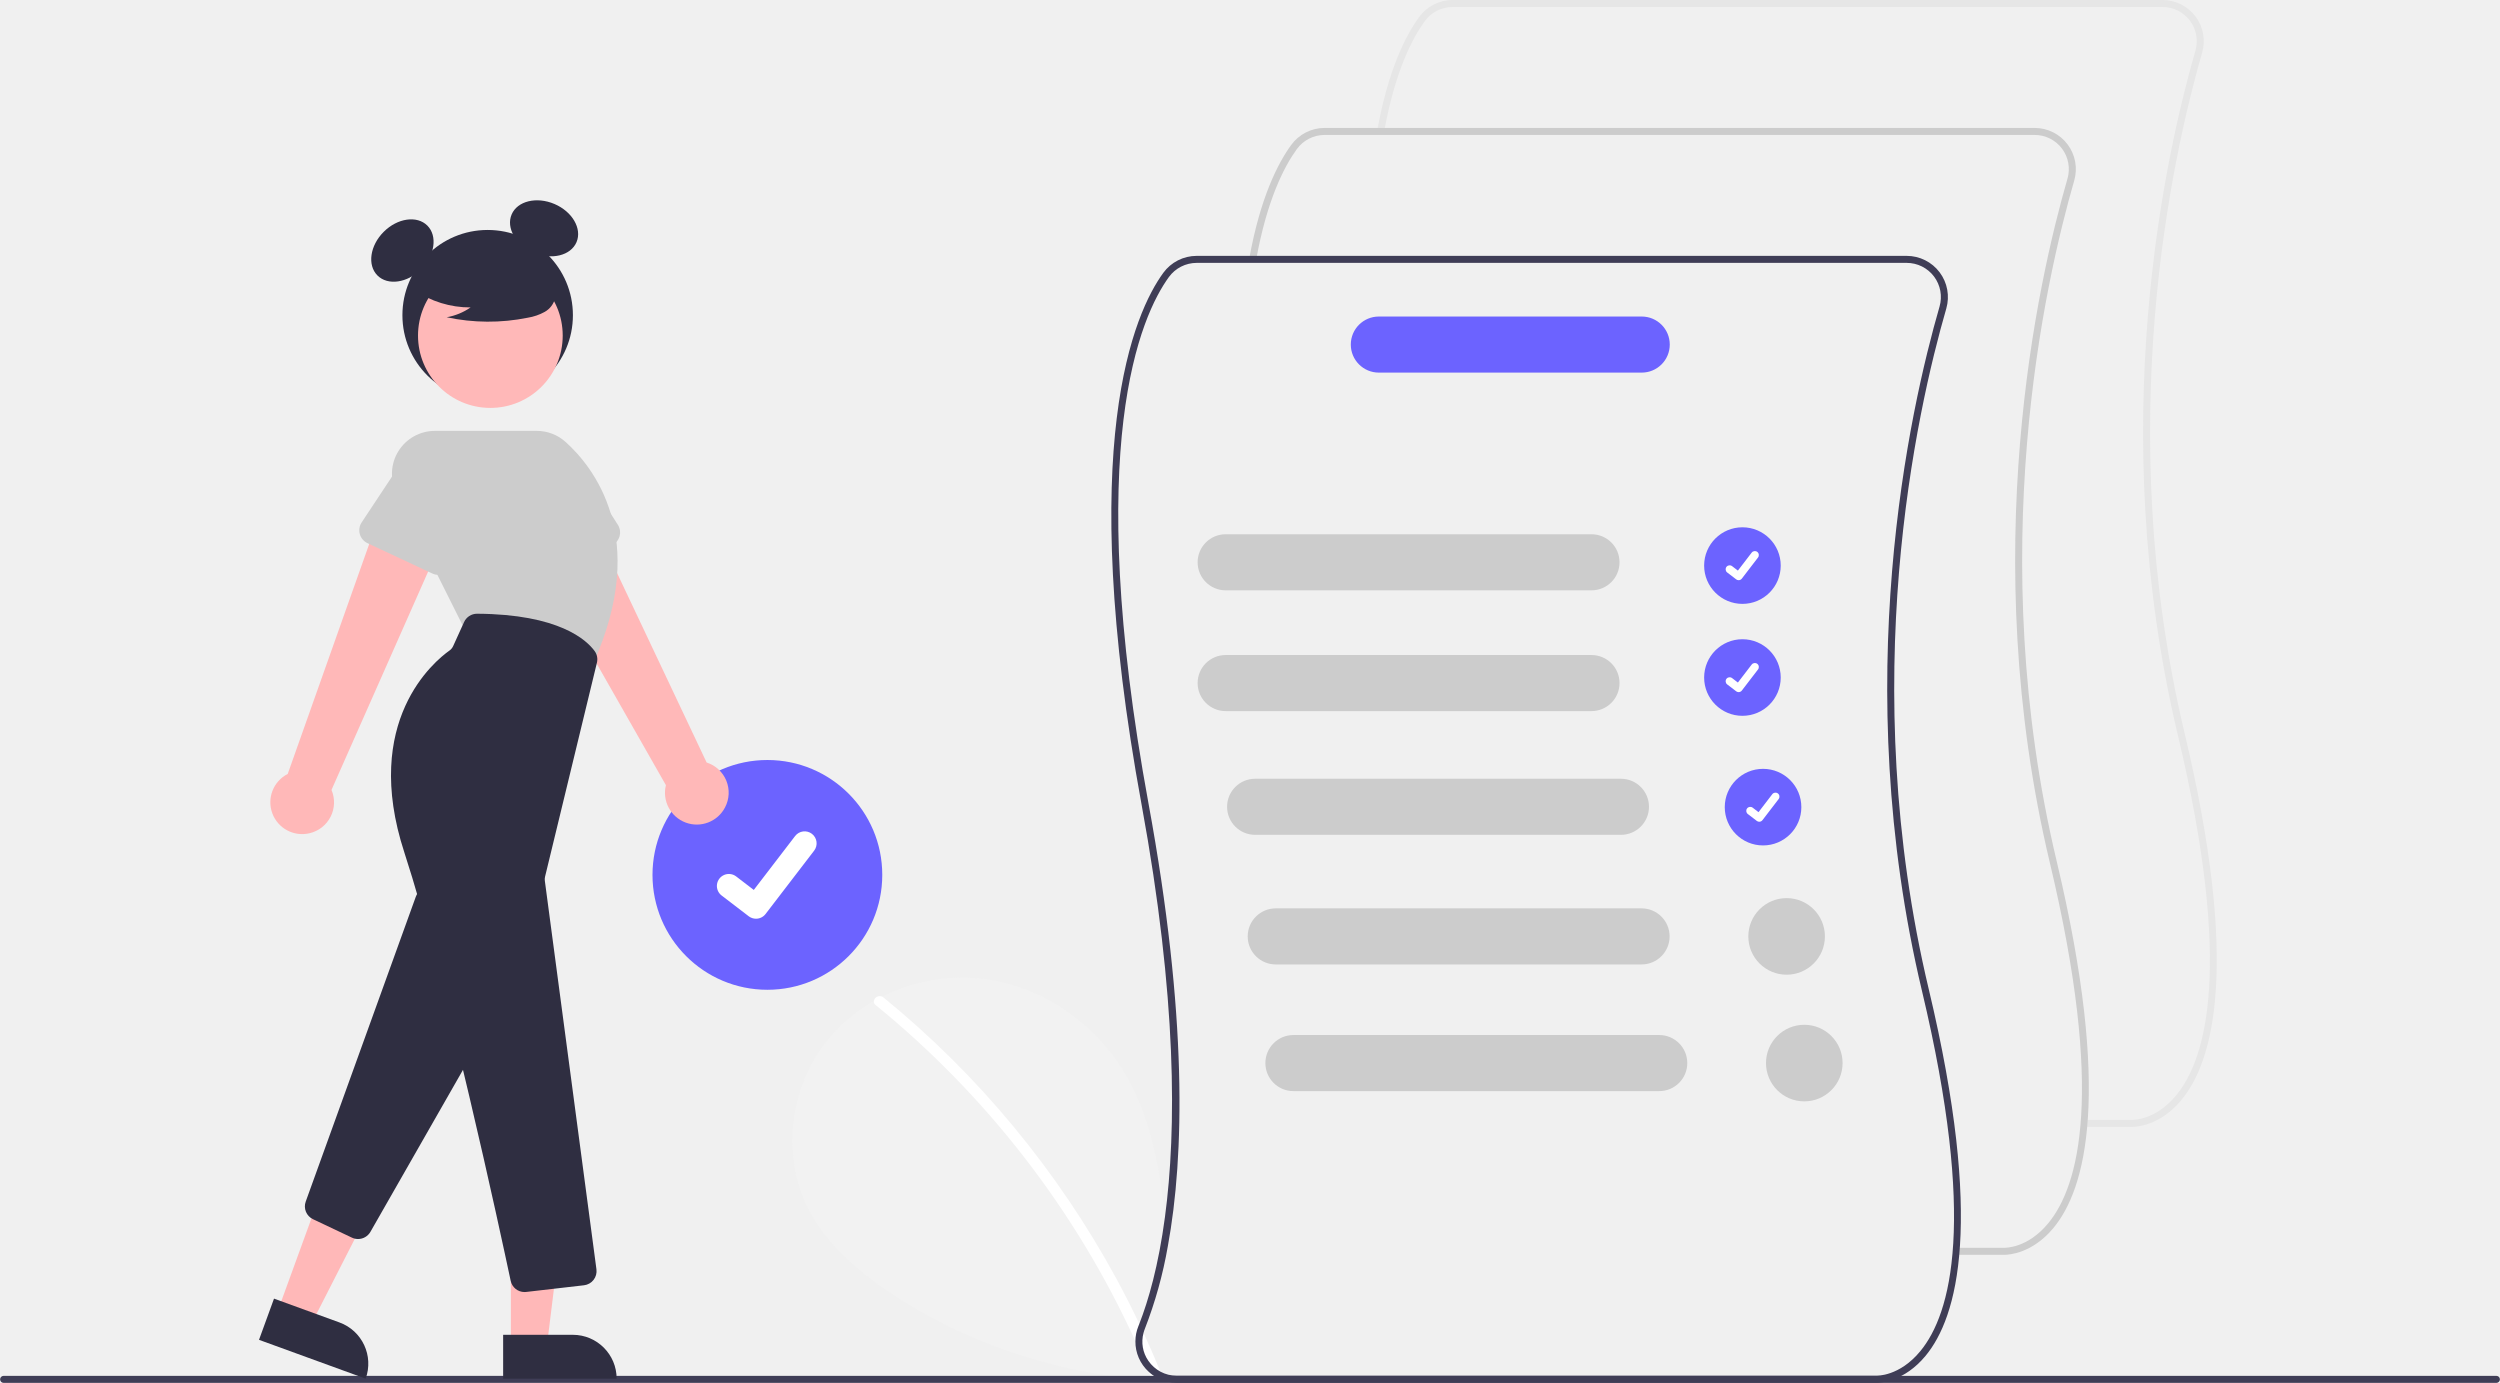
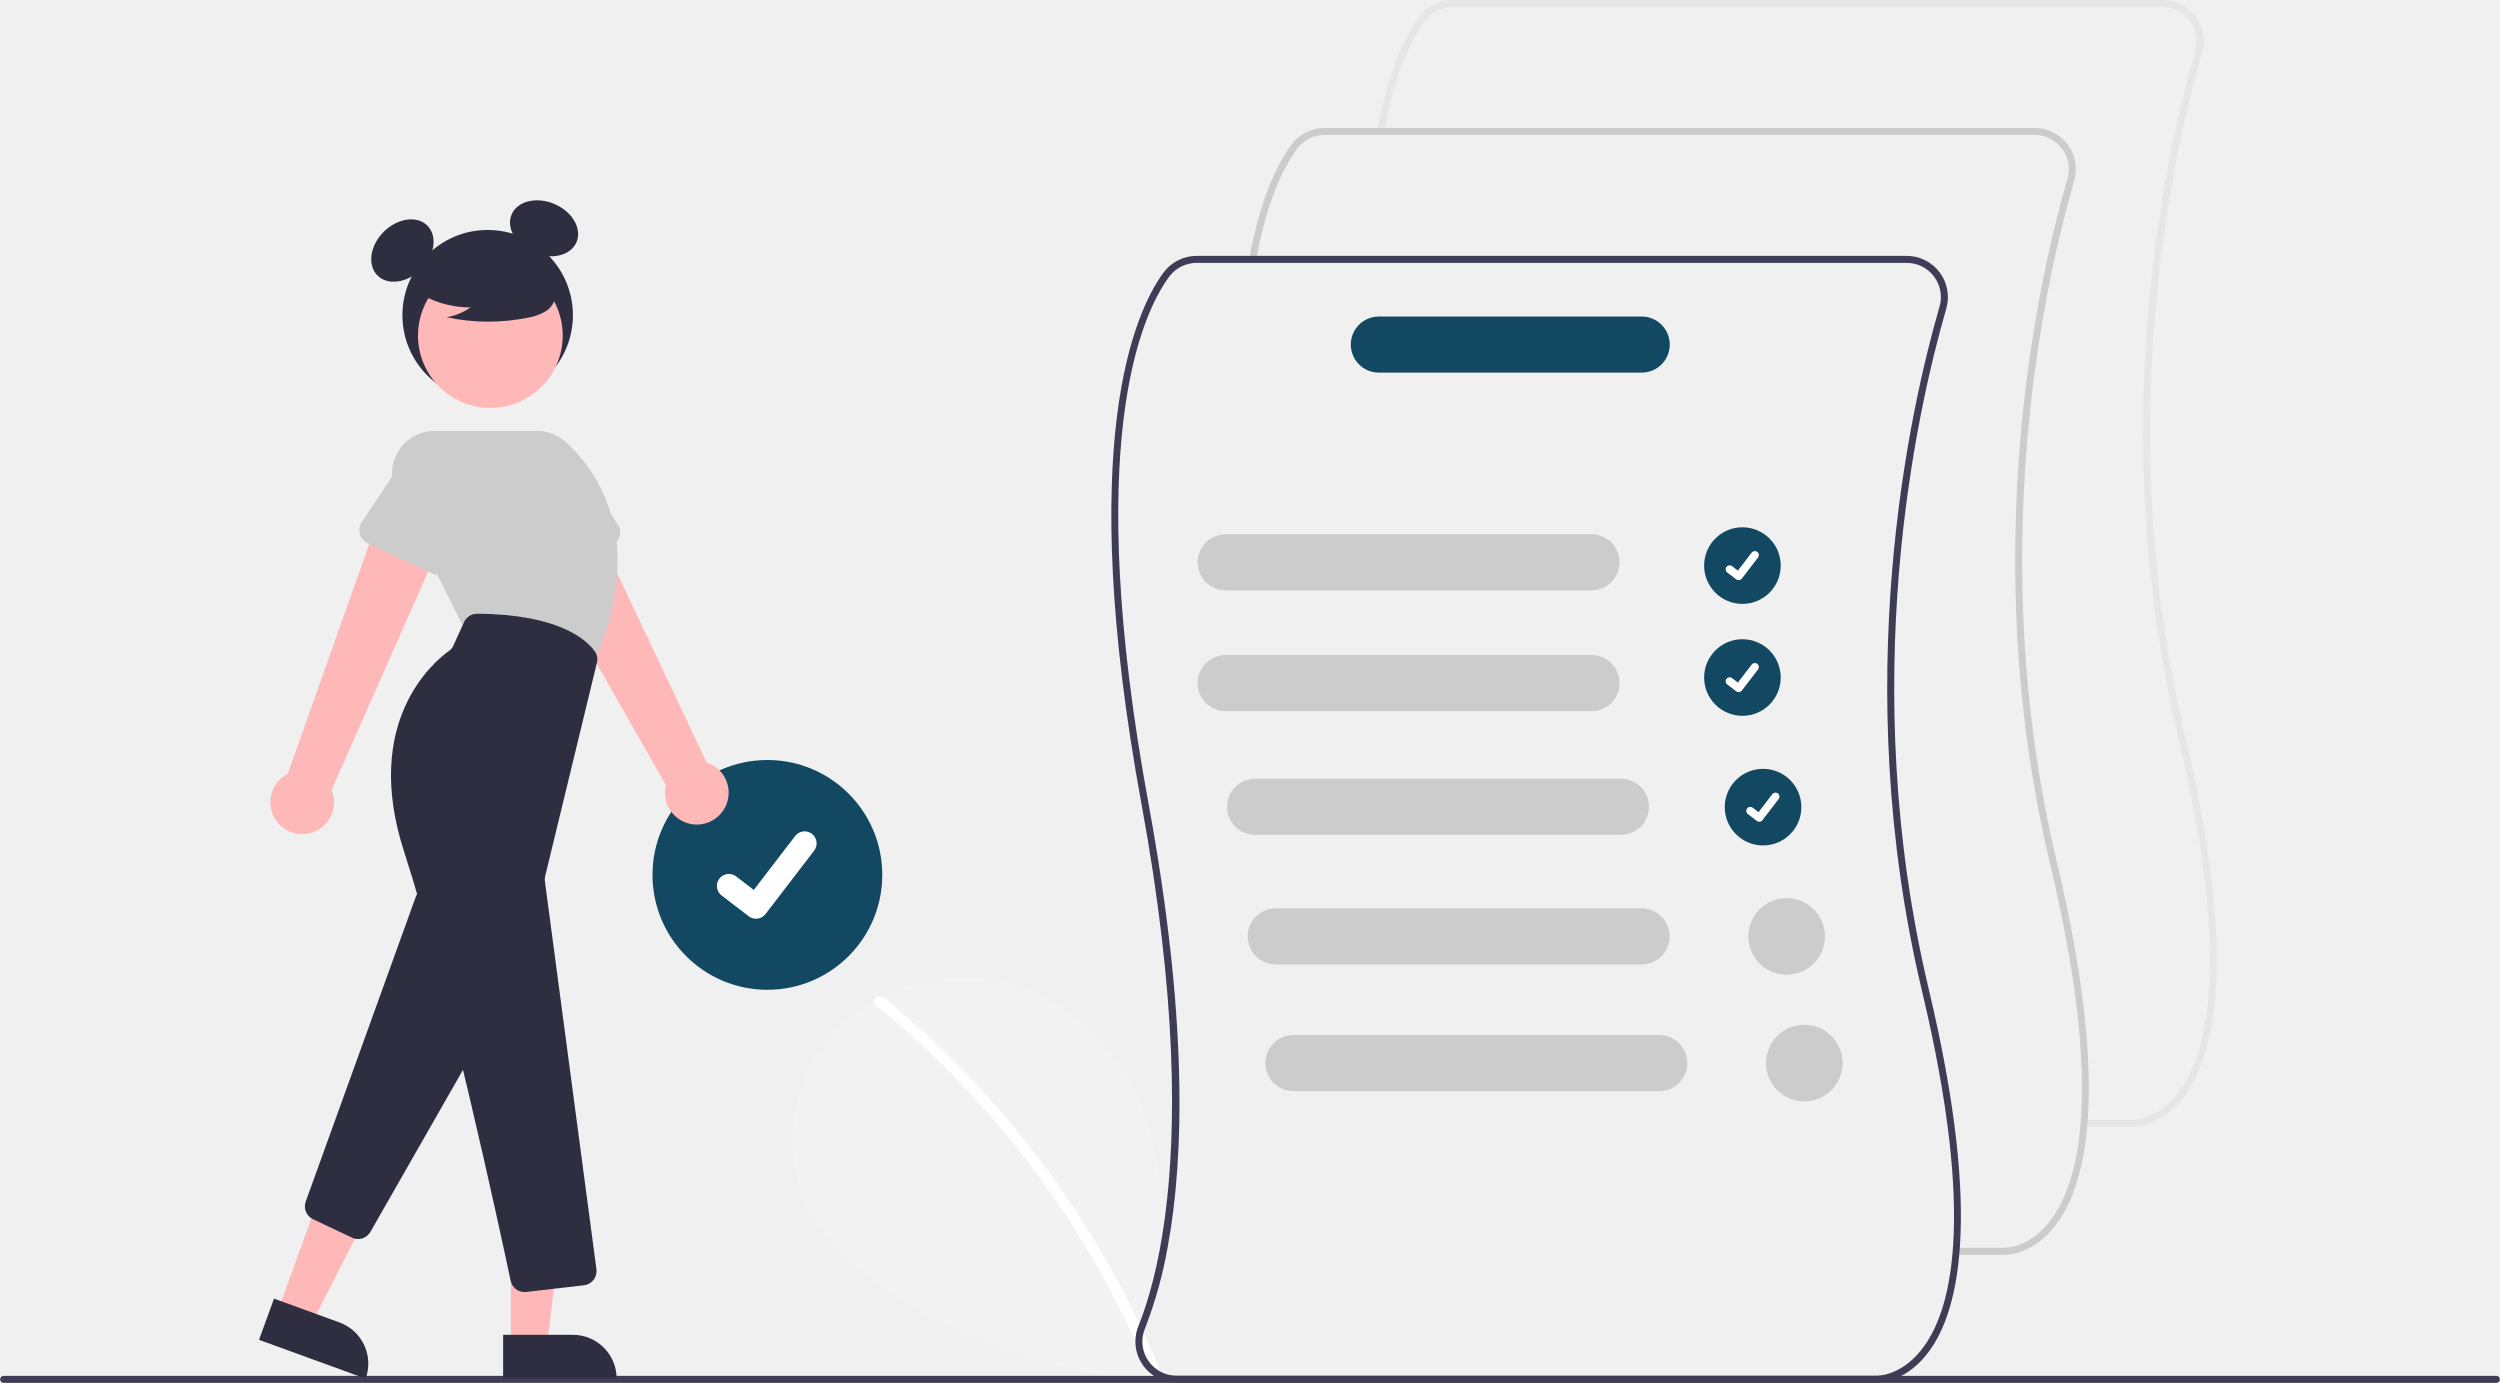
<svg xmlns="http://www.w3.org/2000/svg" id="aa148906-9946-4a00-bfdb-f78e96a2b6cd" data-name="Layer 1" width="848.675" height="469.443" viewBox="0 0 848.675 469.443">
  <path d="M612.366,682.319a207.534,207.534,0,0,1-40.54,1.96c-32.66-1.65-64.78-11.15-92.23-29.01-12.17-7.92-23.78-17.65-30.08-30.72-8.55-17.75-5.56-40.22,6.65-55.68a56.015,56.015,0,0,1,16.14-13.77c.92-.52,1.86-1.02,2.81-1.5a60.557,60.557,0,0,1,33.48-6.13c19.58,2.14,37.65,14.1,48.09,30.81,9.3,14.9,12.54,32.48,14.45,50.1.36,3.32.67,6.65.97,9.96a146.38,146.38,0,0,1-7.81,28.06,9.811,9.811,0,0,0-.44,1.36q3,6.51,5.71,13.14a11.557,11.557,0,0,0,5.53,1.4h37.19Z" transform="translate(-175.6623 -215.2787)" fill="#f2f2f2" />
  <path d="M568.795,683.169a2.033,2.033,0,0,1-2.7-1.06c-.16-.38-.31-.76-.47-1.14q-2.16-5.25-4.53-10.4a316.784,316.784,0,0,0-88.17-114.1,1.478,1.478,0,0,1-.62-1.37,2.032,2.032,0,0,1,2.81-1.5,1.927,1.927,0,0,1,.42.26,317.52,317.52,0,0,1,44.26,43.95,322.504,322.504,0,0,1,34.91,51.66q4.065,7.5,7.72,15.21c.48,1.02.96,2.05,1.43,3.08q3,6.51,5.71,13.14c.03.07.06.15.09.22A1.48,1.48,0,0,1,568.795,683.169Z" transform="translate(-175.6623 -215.2787)" fill="#fff" />
-   <circle cx="260.503" cy="297" r="39" fill="#6c63ff" />
+   <circle cx="260.503" cy="297" r="39" fill="#124861" />
  <path d="M432.3,527.156a4.045,4.045,0,0,1-2.434-.808l-.044-.033-9.165-7.017a4.072,4.072,0,1,1,4.953-6.464l5.937,4.552,14.029-18.296a4.072,4.072,0,0,1,5.709-.754l-.087.118.089-.117a4.076,4.076,0,0,1,.754,5.709l-16.502,21.52A4.074,4.074,0,0,1,432.3,527.156Z" transform="translate(-175.6623 -215.2787)" fill="#fff" />
  <path d="M1023.147,684.721H176.853a1.191,1.191,0,0,1,0-2.381h846.294a1.191,1.191,0,0,1,0,2.381Z" transform="translate(-175.6623 -215.2787)" fill="#3f3d56" />
  <circle cx="165.546" cy="107.005" r="28.94" fill="#2f2e41" />
  <ellipse cx="312.268" cy="300.329" rx="11.975" ry="8.981" transform="translate(-296.5657 93.49262) rotate(-45)" fill="#2f2e41" />
  <ellipse cx="360.359" cy="292.785" rx="8.981" ry="11.975" transform="translate(-226.111 293.8836) rotate(-66.86956)" fill="#2f2e41" />
  <path d="M421.794,489.366A10.743,10.743,0,0,0,415.541,474.126l-41.816-88.459L354.597,399.08l47.119,82.735a10.801,10.801,0,0,0,20.078,7.551Z" transform="translate(-175.6623 -215.2787)" fill="#ffb8b8" />
  <path d="M383.314,400.425l-22.209,9.931a4.817,4.817,0,0,1-6.604-3.096l-6.549-23.353a13.377,13.377,0,0,1,24.456-10.85l13.001,20.382a4.817,4.817,0,0,1-2.095,6.986Z" transform="translate(-175.6623 -215.2787)" fill="#ccc" />
  <path d="M280.747,498.136a10.743,10.743,0,0,0,7.445-14.694l39.602-89.472-22.655-5.706L273.335,478.006a10.801,10.801,0,0,0,7.412,20.13Z" transform="translate(-175.6623 -215.2787)" fill="#ffb8b8" />
  <polygon points="94.289 445.033 105.809 449.227 127.47 406.789 110.467 400.599 94.289 445.033" fill="#ffb8b8" />
  <path d="M264.972,662.263h38.531a0,0,0,0,1,0,0v14.887a0,0,0,0,1,0,0H279.859A14.887,14.887,0,0,1,264.972,662.263v0A0,0,0,0,1,264.972,662.263Z" transform="translate(146.5349 1180.966) rotate(-159.9935)" fill="#2f2e41" />
  <path d="M297.2,635.89a4.774,4.774,0,0,1-2.044-.459l-13.239-6.271a4.799,4.799,0,0,1-2.469-5.99L316.812,519.702a4.817,4.817,0,0,1,8.661-.841l19.762,32.937a4.822,4.822,0,0,1,.052,4.868l-43.887,76.802A4.84,4.84,0,0,1,297.2,635.89Z" transform="translate(-175.6623 -215.2787)" fill="#2f2e41" />
  <circle cx="166.464" cy="113.913" r="24.561" fill="#ffb8b8" />
  <path d="M376.873,440.862,333.385,428.902l-23.13-46.259A14.576,14.576,0,0,1,323.293,361.549h34.599a14.557,14.557,0,0,1,9.73,3.721c9.281,8.315,28.781,32.285,9.439,75.173Z" transform="translate(-175.6623 -215.2787)" fill="#ccc" />
  <path d="M322.433,409.971l-22.033-10.314a4.817,4.817,0,0,1-1.974-7.022l13.39-20.223a13.377,13.377,0,0,1,24.198,11.413l-6.924,23.163a4.817,4.817,0,0,1-6.657,2.982Z" transform="translate(-175.6623 -215.2787)" fill="#ccc" />
  <polygon points="173.428 456.629 185.687 456.629 191.52 409.341 173.425 409.342 173.428 456.629" fill="#ffb8b8" />
  <path d="M346.463,668.404h38.531a0,0,0,0,1,0,0v14.887a0,0,0,0,1,0,0H361.35A14.887,14.887,0,0,1,346.463,668.404v0A0,0,0,0,1,346.463,668.404Z" transform="translate(555.8252 1136.4) rotate(179.9974)" fill="#2f2e41" />
  <path d="M353.719,653.888a4.791,4.791,0,0,1-4.698-3.814c-3.524-16.604-21.826-101.651-36.111-145.459-14.534-44.57,10.218-64.872,15.328-68.489a3.763,3.763,0,0,0,1.253-1.513l3.712-8.166a4.834,4.834,0,0,1,4.397-2.827h.03c27.829.166,37.184,8.939,39.914,12.703a4.761,4.761,0,0,1,.754,3.926l-17.608,72.645a3.75,3.75,0,0,0-.073,1.377L378.136,646.171a4.818,4.818,0,0,1-4.223,5.42l-19.629,2.264A4.923,4.923,0,0,1,353.719,653.888Z" transform="translate(-175.6623 -215.2787)" fill="#2f2e41" />
  <path d="M316.318,313.743a33.405,33.405,0,0,0,19.091,5.9,20.471,20.471,0,0,1-8.114,3.338,67.359,67.359,0,0,0,27.514.155,17.807,17.807,0,0,0,5.76-1.978,7.289,7.289,0,0,0,3.555-4.755c.604-3.449-2.083-6.582-4.876-8.693A35.967,35.967,0,0,0,329.024,301.67c-3.376.873-6.759,2.347-8.951,5.059s-2.843,6.891-.753,9.684Z" transform="translate(-175.6623 -215.2787)" fill="#2f2e41" />
-   <circle cx="591.503" cy="192" r="13" fill="#6c63ff" />
+   <circle cx="591.503" cy="192" r="13" fill="#124861" />
  <path d="M765.877,412.238a1.348,1.348,0,0,1-.811-.269l-.015-.011-3.055-2.339a1.357,1.357,0,1,1,1.651-2.155l1.979,1.517,4.676-6.099a1.357,1.357,0,0,1,1.903-.251l-.029.039.03-.039a1.359,1.359,0,0,1,.251,1.903l-5.501,7.173A1.358,1.358,0,0,1,765.877,412.238Z" transform="translate(-175.6623 -215.2787)" fill="#fff" />
-   <circle cx="591.503" cy="230" r="13" fill="#6c63ff" />
+   <circle cx="591.503" cy="230" r="13" fill="#124861" />
  <path d="M765.877,450.238a1.348,1.348,0,0,1-.811-.269l-.015-.011-3.055-2.339a1.357,1.357,0,1,1,1.651-2.155l1.979,1.517,4.676-6.099a1.357,1.357,0,0,1,1.903-.251l-.029.039.03-.039a1.359,1.359,0,0,1,.251,1.903l-5.501,7.173A1.358,1.358,0,0,1,765.877,450.238Z" transform="translate(-175.6623 -215.2787)" fill="#fff" />
-   <circle cx="598.503" cy="274" r="13" fill="#6c63ff" />
+   <circle cx="598.503" cy="274" r="13" fill="#124861" />
  <path d="M772.877,494.238a1.348,1.348,0,0,1-.811-.269l-.015-.011-3.055-2.339a1.357,1.357,0,1,1,1.651-2.155l1.979,1.517,4.676-6.099a1.357,1.357,0,0,1,1.903-.251l-.029.039.03-.039a1.359,1.359,0,0,1,.251,1.903l-5.501,7.173A1.358,1.358,0,0,1,772.877,494.238Z" transform="translate(-175.6623 -215.2787)" fill="#fff" />
  <path d="M899.521,597.818c-.135,0-.22-.003-.249-.005l-16.14.002v-2.38h16.198c.375.013,8.027.229,15.076-8.325,10.506-12.749,19.133-44.31.573-122.264-24.957-104.821-4.142-197.424,5.966-232.372a11.604,11.604,0,0,0-11.164-14.816H668.747a11.656,11.656,0,0,0-9.399,4.784c-4.282,5.89-10.158,17.205-13.835,37.665l-2.342-.421c3.757-20.904,9.824-32.552,14.252-38.643a14.041,14.041,0,0,1,11.324-5.765H909.781a13.984,13.984,0,0,1,13.451,17.856c-10.056,34.767-30.763,126.89-5.937,231.16,18.821,79.051,9.773,111.295-1.131,124.425C908.971,597.379,901.046,597.818,899.521,597.818Z" transform="translate(-175.6623 -215.2787)" fill="#e6e6e6" />
  <path d="M856.092,641.248c-.135,0-.22-.003-.249-.005l-16.14.002v-2.38h16.198c.377.012,8.027.229,15.076-8.325,10.506-12.749,19.133-44.31.573-122.264-24.957-104.821-4.142-197.424,5.966-232.372a11.604,11.604,0,0,0-11.164-14.816H625.317a11.656,11.656,0,0,0-9.399,4.784c-4.282,5.89-10.158,17.205-13.835,37.665l-2.342-.421c3.757-20.904,9.824-32.552,14.252-38.643a14.041,14.041,0,0,1,11.324-5.765H866.352a13.984,13.984,0,0,1,13.451,17.856c-10.056,34.767-30.763,126.89-5.937,231.16,18.821,79.051,9.773,111.295-1.131,124.425C865.542,640.809,857.617,641.248,856.092,641.248Z" transform="translate(-175.6623 -215.2787)" fill="#ccc" />
  <path d="M830.435,551.159c-24.83-104.27-4.12-196.4,5.94-231.16a13.994,13.994,0,0,0-13.45-17.86H581.886a14.031,14.031,0,0,0-11.32,5.76c-9.73,13.38-29.92,57.75-7.37,180.52,12.06,65.68,11.88,110.46,7.94,139.96-2.21,16.61-5.62,28.37-8.71,36.3l-.33.84a13.639,13.639,0,0,0-1,5.05,13.834,13.834,0,0,0,4.53,10.4,13.243,13.243,0,0,0,3.17,2.2,13.412,13.412,0,0,0,3.03,1.11,13.676,13.676,0,0,0,3.27.39H812.415c.03,0,.11.01.25.01,1.52,0,9.45-.44,16.64-9.1C840.205,662.449,849.255,630.209,830.435,551.159Zm-2.89,122.81c-7.05,8.56-14.7,8.34-15.07,8.33H575.096a11.636,11.636,0,0,1-9.63-5.11,11.367,11.367,0,0,1-1.61-9.43,9.811,9.811,0,0,1,.44-1.36,146.38,146.38,0,0,0,7.81-28.06c5.64-30.75,6.69-78.2-6.57-150.35-22.38-121.86-2.59-165.56,6.95-178.69a11.681,11.681,0,0,1,9.4-4.78H822.925a11.604,11.604,0,0,1,11.16,14.81c-10.11,34.95-30.92,127.56-5.96,232.38C846.685,629.659,838.055,661.219,827.545,673.969Z" transform="translate(-175.6623 -215.2787)" fill="#3f3d56" />
  <path d="M715.925,415.679h-124.186a9.519,9.519,0,1,1,0-19.038h124.186a9.519,9.519,0,1,1,0,19.038Z" transform="translate(-175.6623 -215.2787)" fill="#ccc" />
  <path d="M715.925,456.679h-124.186a9.519,9.519,0,1,1,0-19.038h124.186a9.519,9.519,0,1,1,0,19.038Z" transform="translate(-175.6623 -215.2787)" fill="#ccc" />
  <path d="M725.925,498.679h-124.186a9.519,9.519,0,1,1,0-19.038h124.186a9.519,9.519,0,1,1,0,19.038Z" transform="translate(-175.6623 -215.2787)" fill="#ccc" />
  <path d="M732.925,542.679h-124.186a9.519,9.519,0,1,1,0-19.038h124.186a9.519,9.519,0,1,1,0,19.038Z" transform="translate(-175.6623 -215.2787)" fill="#ccc" />
-   <path d="M732.977,341.769h-89.239a9.519,9.519,0,1,1,0-19.038h89.239a9.519,9.519,0,1,1,0,19.038Z" transform="translate(-175.6623 -215.2787)" fill="#6c63ff" />
+   <path d="M732.977,341.769h-89.239a9.519,9.519,0,1,1,0-19.038h89.239a9.519,9.519,0,1,1,0,19.038Z" transform="translate(-175.6623 -215.2787)" fill="#124861" />
  <circle cx="606.503" cy="317.882" r="13" fill="#ccc" />
  <path d="M738.925,585.679h-124.186a9.519,9.519,0,1,1,0-19.038h124.186a9.519,9.519,0,1,1,0,19.038Z" transform="translate(-175.6623 -215.2787)" fill="#ccc" />
  <circle cx="612.503" cy="360.882" r="13" fill="#ccc" />
</svg>
